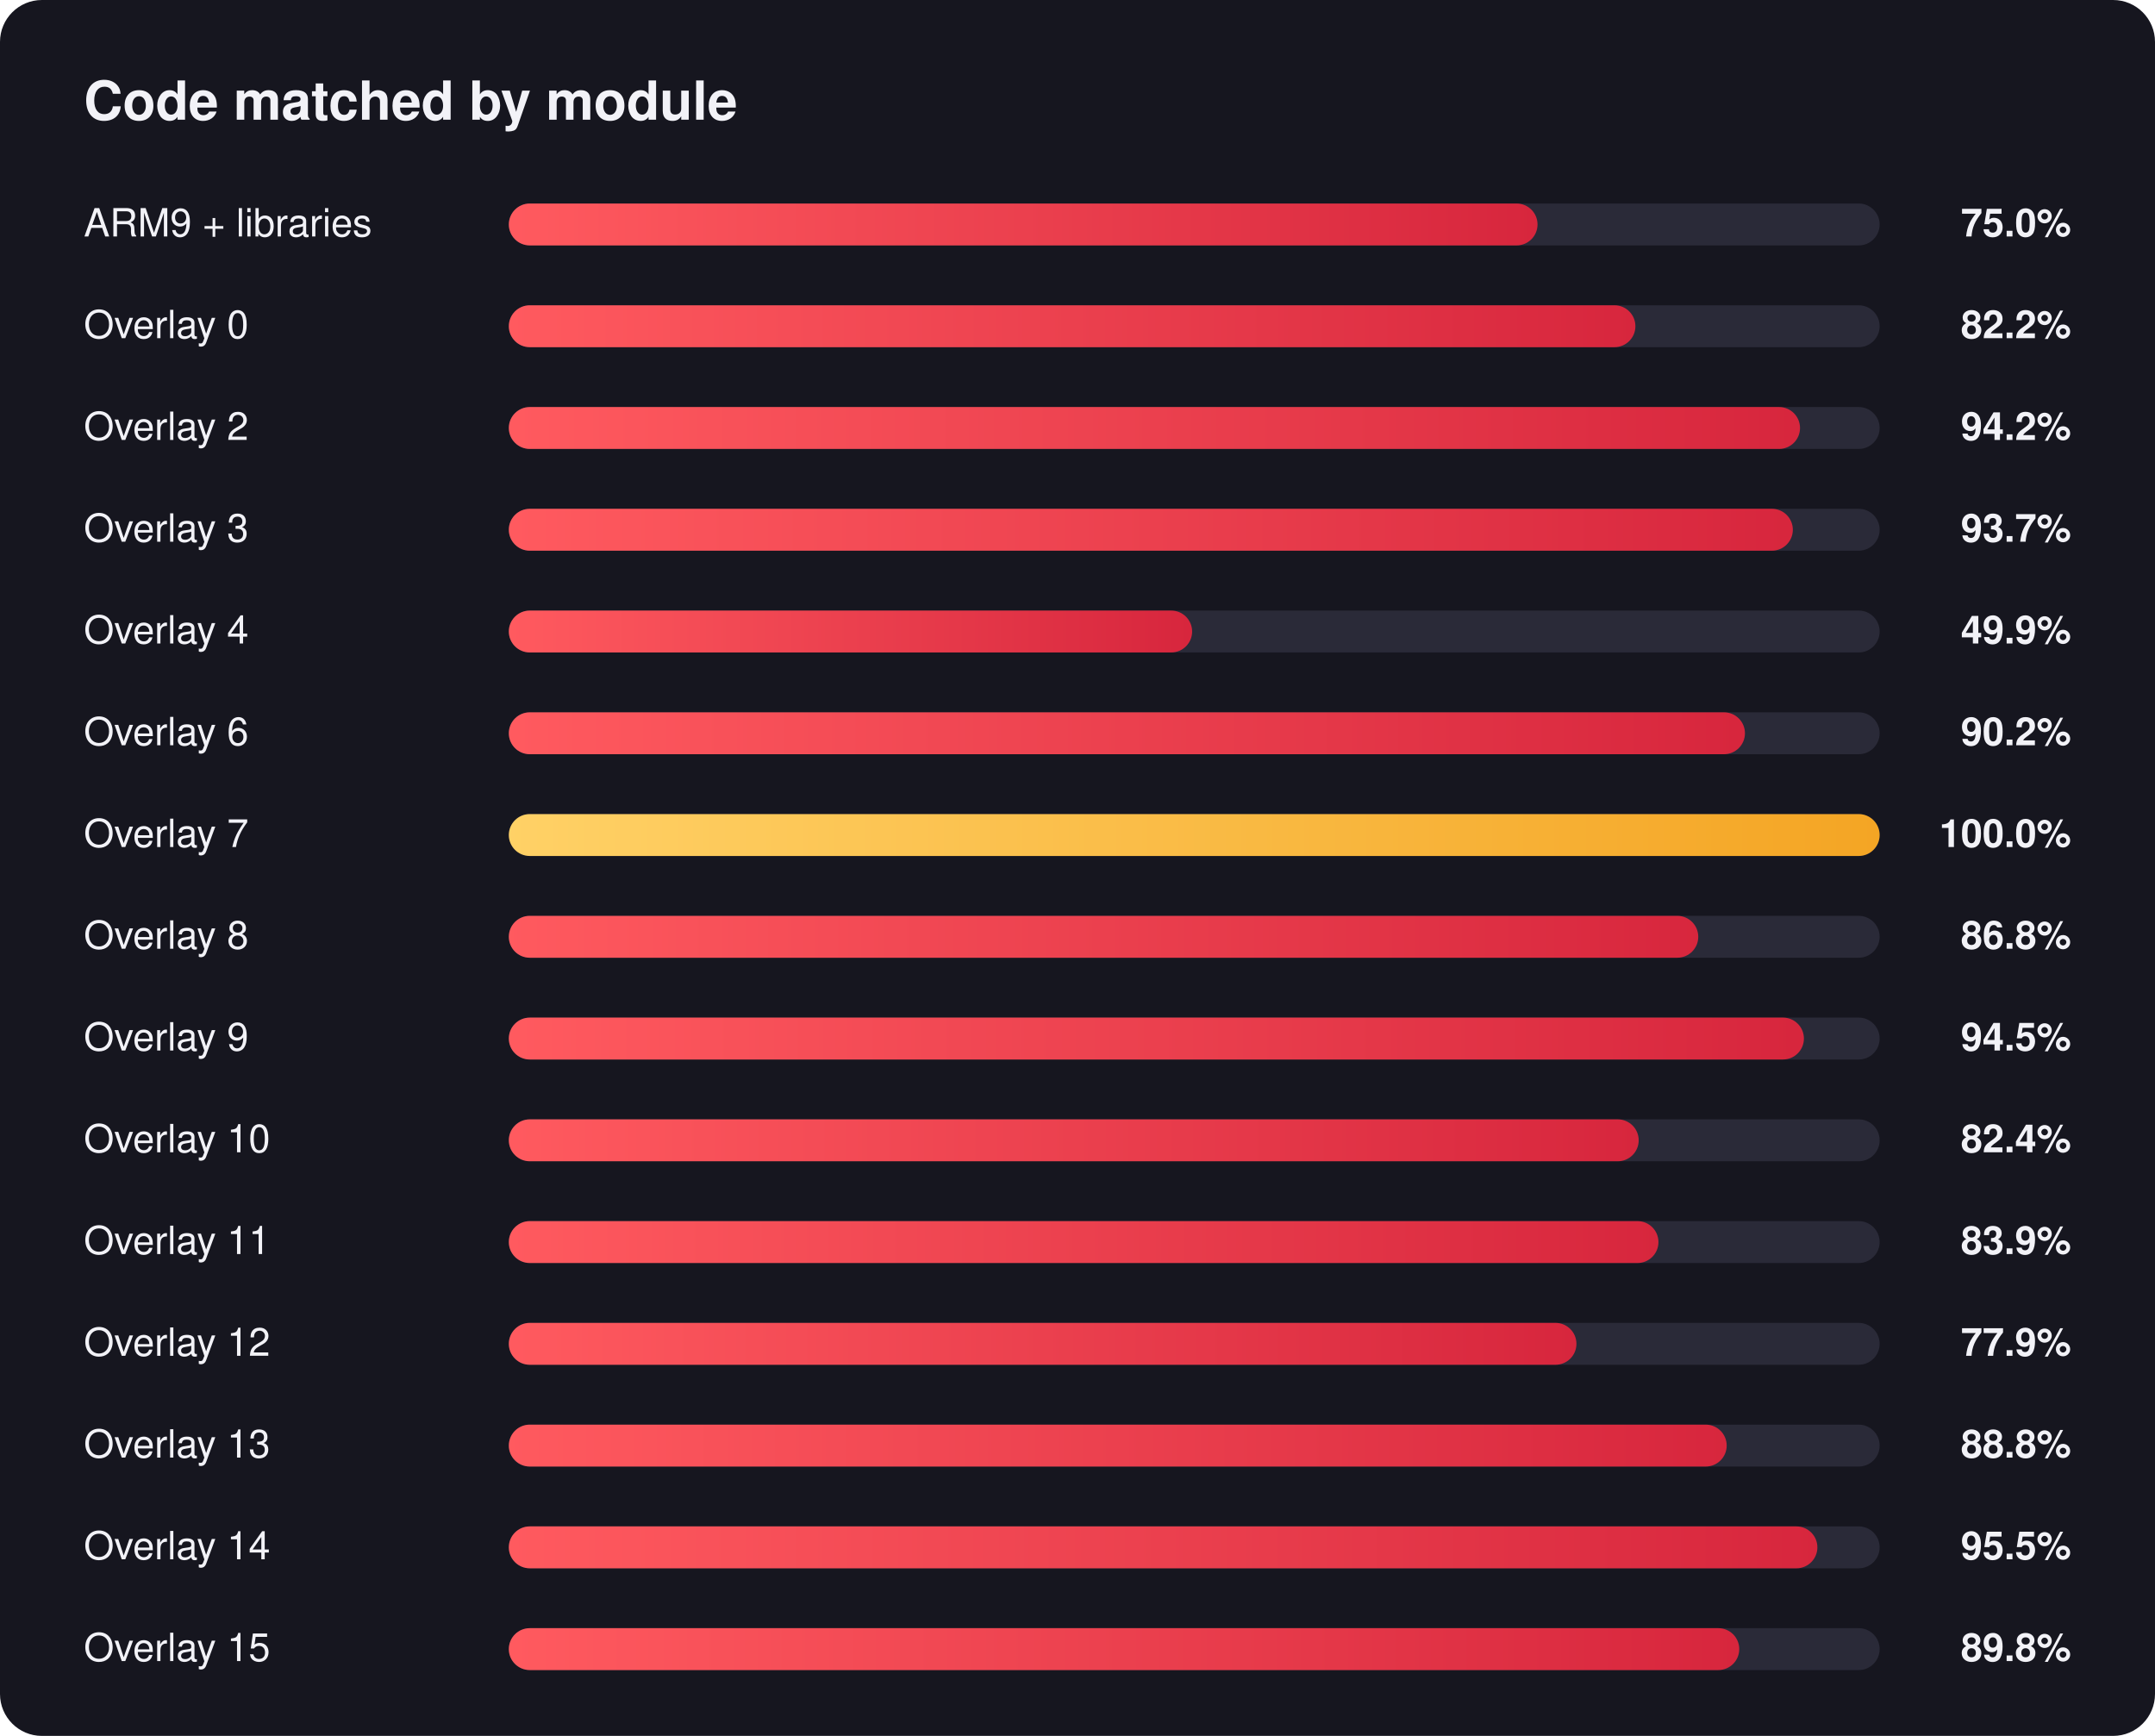
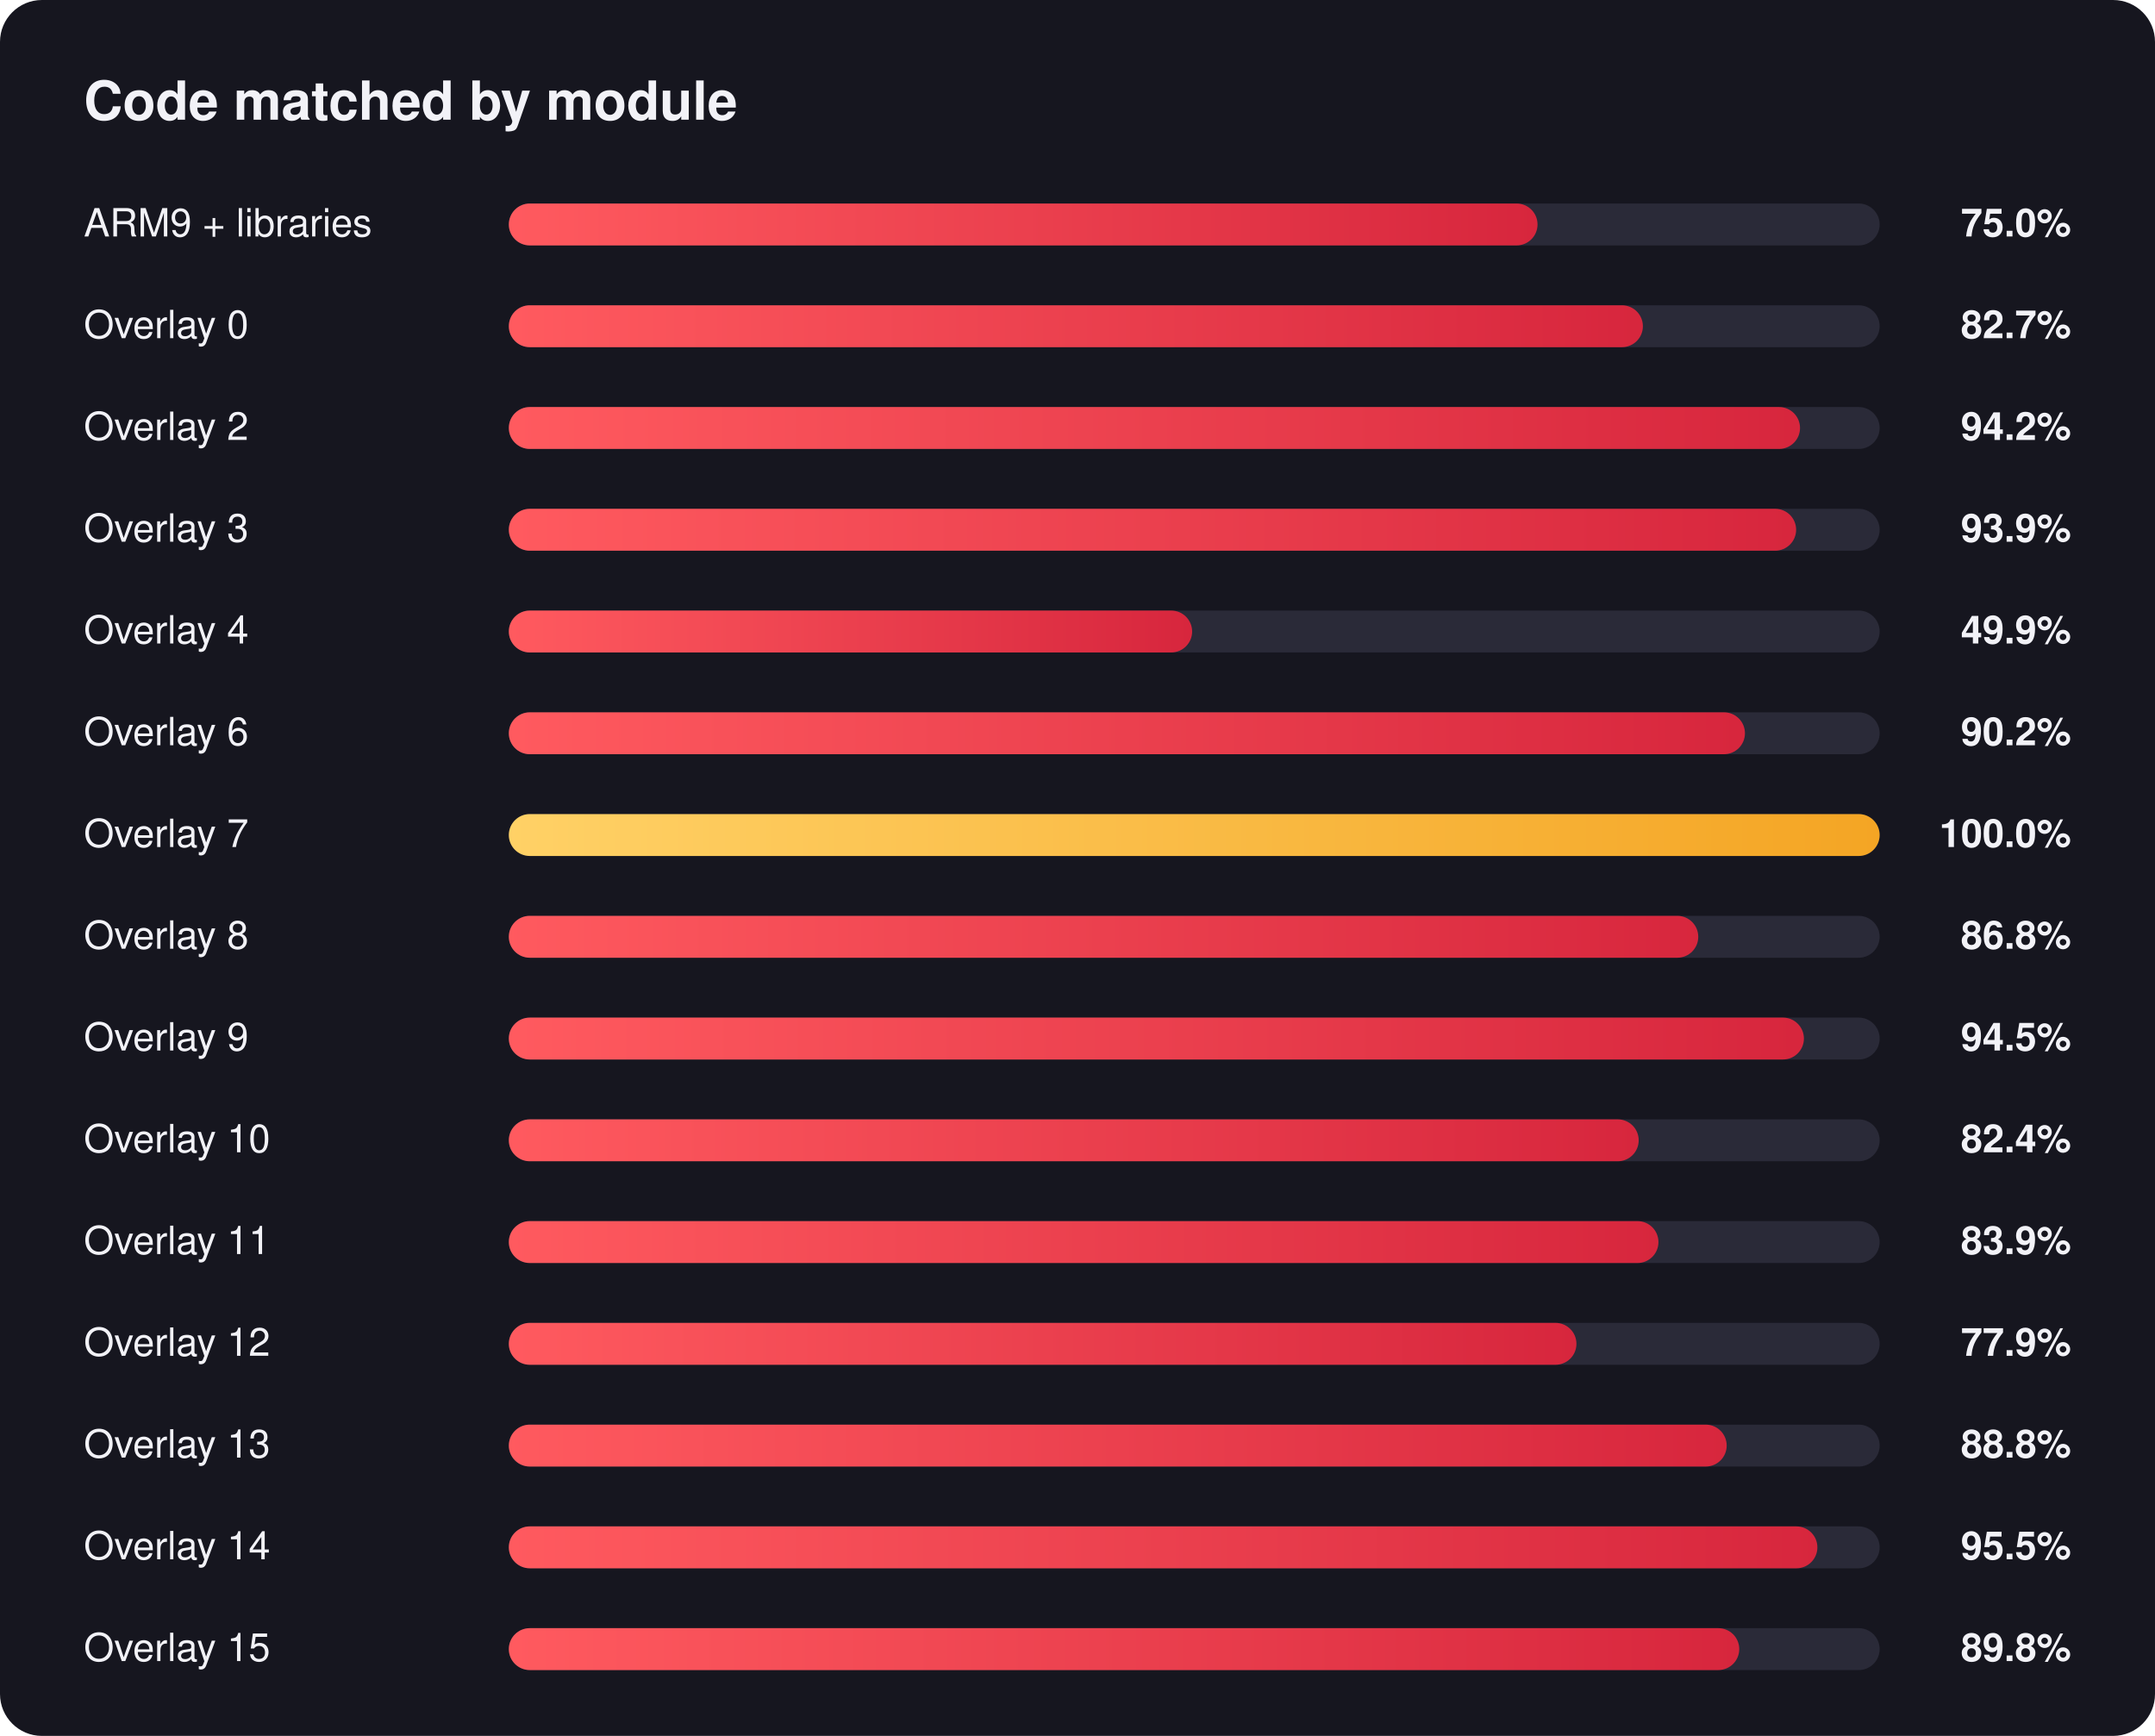
<svg xmlns="http://www.w3.org/2000/svg" width="720" height="580" viewBox="0 0 720 580" font-family="Segoe UI, Helvetica, Arial, sans-serif">
  <defs>
    <linearGradient id="red" x1="0" x2="1" y1="0" y2="0">
      <stop offset="0" stop-color="#ff5a5f" />
      <stop offset="1" stop-color="#d7263d" />
    </linearGradient>
    <linearGradient id="gold" x1="0" x2="1" y1="0" y2="0">
      <stop offset="0" stop-color="#ffd166" />
      <stop offset="1" stop-color="#f4a524" />
    </linearGradient>
  </defs>
  <rect width="720" height="580" rx="14" fill="#16161f" />
  <text x="28" y="40" fill="#f2f2f7" font-size="18" font-weight="700">Code matched by module</text>
  <text x="28" y="79" fill="#f2f2f7" font-size="13">ARM9 + libraries</text>
  <text x="692" y="79" fill="#f2f2f7" font-size="13" font-weight="600" text-anchor="end">75.0%</text>
  <rect x="170" y="68" width="458" height="14" rx="7.0" fill="#2a2a38" />
  <rect x="170" y="68" width="343.7" height="14" rx="7.0" fill="url(#red)" />
  <text x="28" y="113" fill="#f2f2f7" font-size="13">Overlay 0</text>
-   <text x="692" y="113" fill="#f2f2f7" font-size="13" font-weight="600" text-anchor="end">82.2%</text>
+   <text x="692" y="113" fill="#f2f2f7" font-size="13" font-weight="600" text-anchor="end">82.7%</text>
  <rect x="170" y="102" width="458" height="14" rx="7.0" fill="#2a2a38" />
-   <rect x="170" y="102" width="376.4" height="14" rx="7.0" fill="url(#red)" />
+   <rect x="170" y="102" width="378.9" height="14" rx="7.0" fill="url(#red)" />
  <text x="28" y="147" fill="#f2f2f7" font-size="13">Overlay 2</text>
  <text x="692" y="147" fill="#f2f2f7" font-size="13" font-weight="600" text-anchor="end">94.2%</text>
  <rect x="170" y="136" width="458" height="14" rx="7.0" fill="#2a2a38" />
  <rect x="170" y="136" width="431.4" height="14" rx="7.0" fill="url(#red)" />
  <text x="28" y="181" fill="#f2f2f7" font-size="13">Overlay 3</text>
-   <text x="692" y="181" fill="#f2f2f7" font-size="13" font-weight="600" text-anchor="end">93.7%</text>
+   <text x="692" y="181" fill="#f2f2f7" font-size="13" font-weight="600" text-anchor="end">93.9%</text>
  <rect x="170" y="170" width="458" height="14" rx="7.0" fill="#2a2a38" />
-   <rect x="170" y="170" width="429.0" height="14" rx="7.0" fill="url(#red)" />
+   <rect x="170" y="170" width="430.1" height="14" rx="7.0" fill="url(#red)" />
  <text x="28" y="215" fill="#f2f2f7" font-size="13">Overlay 4</text>
  <text x="692" y="215" fill="#f2f2f7" font-size="13" font-weight="600" text-anchor="end">49.9%</text>
  <rect x="170" y="204" width="458" height="14" rx="7.0" fill="#2a2a38" />
  <rect x="170" y="204" width="228.3" height="14" rx="7.0" fill="url(#red)" />
  <text x="28" y="249" fill="#f2f2f7" font-size="13">Overlay 6</text>
  <text x="692" y="249" fill="#f2f2f7" font-size="13" font-weight="600" text-anchor="end">90.2%</text>
  <rect x="170" y="238" width="458" height="14" rx="7.0" fill="#2a2a38" />
  <rect x="170" y="238" width="413.0" height="14" rx="7.0" fill="url(#red)" />
  <text x="28" y="283" fill="#f2f2f7" font-size="13">Overlay 7</text>
  <text x="692" y="283" fill="#f2f2f7" font-size="13" font-weight="600" text-anchor="end">100.0%</text>
  <rect x="170" y="272" width="458" height="14" rx="7.0" fill="#2a2a38" />
  <rect x="170" y="272" width="458.0" height="14" rx="7.0" fill="url(#gold)" />
  <text x="28" y="317" fill="#f2f2f7" font-size="13">Overlay 8</text>
  <text x="692" y="317" fill="#f2f2f7" font-size="13" font-weight="600" text-anchor="end">86.8%</text>
  <rect x="170" y="306" width="458" height="14" rx="7.0" fill="#2a2a38" />
  <rect x="170" y="306" width="397.4" height="14" rx="7.0" fill="url(#red)" />
  <text x="28" y="351" fill="#f2f2f7" font-size="13">Overlay 9</text>
  <text x="692" y="351" fill="#f2f2f7" font-size="13" font-weight="600" text-anchor="end">94.5%</text>
  <rect x="170" y="340" width="458" height="14" rx="7.0" fill="#2a2a38" />
  <rect x="170" y="340" width="432.7" height="14" rx="7.0" fill="url(#red)" />
  <text x="28" y="385" fill="#f2f2f7" font-size="13">Overlay 10</text>
  <text x="692" y="385" fill="#f2f2f7" font-size="13" font-weight="600" text-anchor="end">82.4%</text>
  <rect x="170" y="374" width="458" height="14" rx="7.0" fill="#2a2a38" />
  <rect x="170" y="374" width="377.5" height="14" rx="7.0" fill="url(#red)" />
  <text x="28" y="419" fill="#f2f2f7" font-size="13">Overlay 11</text>
  <text x="692" y="419" fill="#f2f2f7" font-size="13" font-weight="600" text-anchor="end">83.9%</text>
  <rect x="170" y="408" width="458" height="14" rx="7.0" fill="#2a2a38" />
  <rect x="170" y="408" width="384.1" height="14" rx="7.0" fill="url(#red)" />
  <text x="28" y="453" fill="#f2f2f7" font-size="13">Overlay 12</text>
  <text x="692" y="453" fill="#f2f2f7" font-size="13" font-weight="600" text-anchor="end">77.9%</text>
  <rect x="170" y="442" width="458" height="14" rx="7.0" fill="#2a2a38" />
  <rect x="170" y="442" width="356.7" height="14" rx="7.0" fill="url(#red)" />
  <text x="28" y="487" fill="#f2f2f7" font-size="13">Overlay 13</text>
  <text x="692" y="487" fill="#f2f2f7" font-size="13" font-weight="600" text-anchor="end">88.8%</text>
  <rect x="170" y="476" width="458" height="14" rx="7.0" fill="#2a2a38" />
  <rect x="170" y="476" width="406.9" height="14" rx="7.0" fill="url(#red)" />
  <text x="28" y="521" fill="#f2f2f7" font-size="13">Overlay 14</text>
  <text x="692" y="521" fill="#f2f2f7" font-size="13" font-weight="600" text-anchor="end">95.5%</text>
  <rect x="170" y="510" width="458" height="14" rx="7.0" fill="#2a2a38" />
  <rect x="170" y="510" width="437.2" height="14" rx="7.0" fill="url(#red)" />
  <text x="28" y="555" fill="#f2f2f7" font-size="13">Overlay 15</text>
  <text x="692" y="555" fill="#f2f2f7" font-size="13" font-weight="600" text-anchor="end">89.8%</text>
  <rect x="170" y="544" width="458" height="14" rx="7.0" fill="#2a2a38" />
  <rect x="170" y="544" width="411.1" height="14" rx="7.0" fill="url(#red)" />
</svg>
